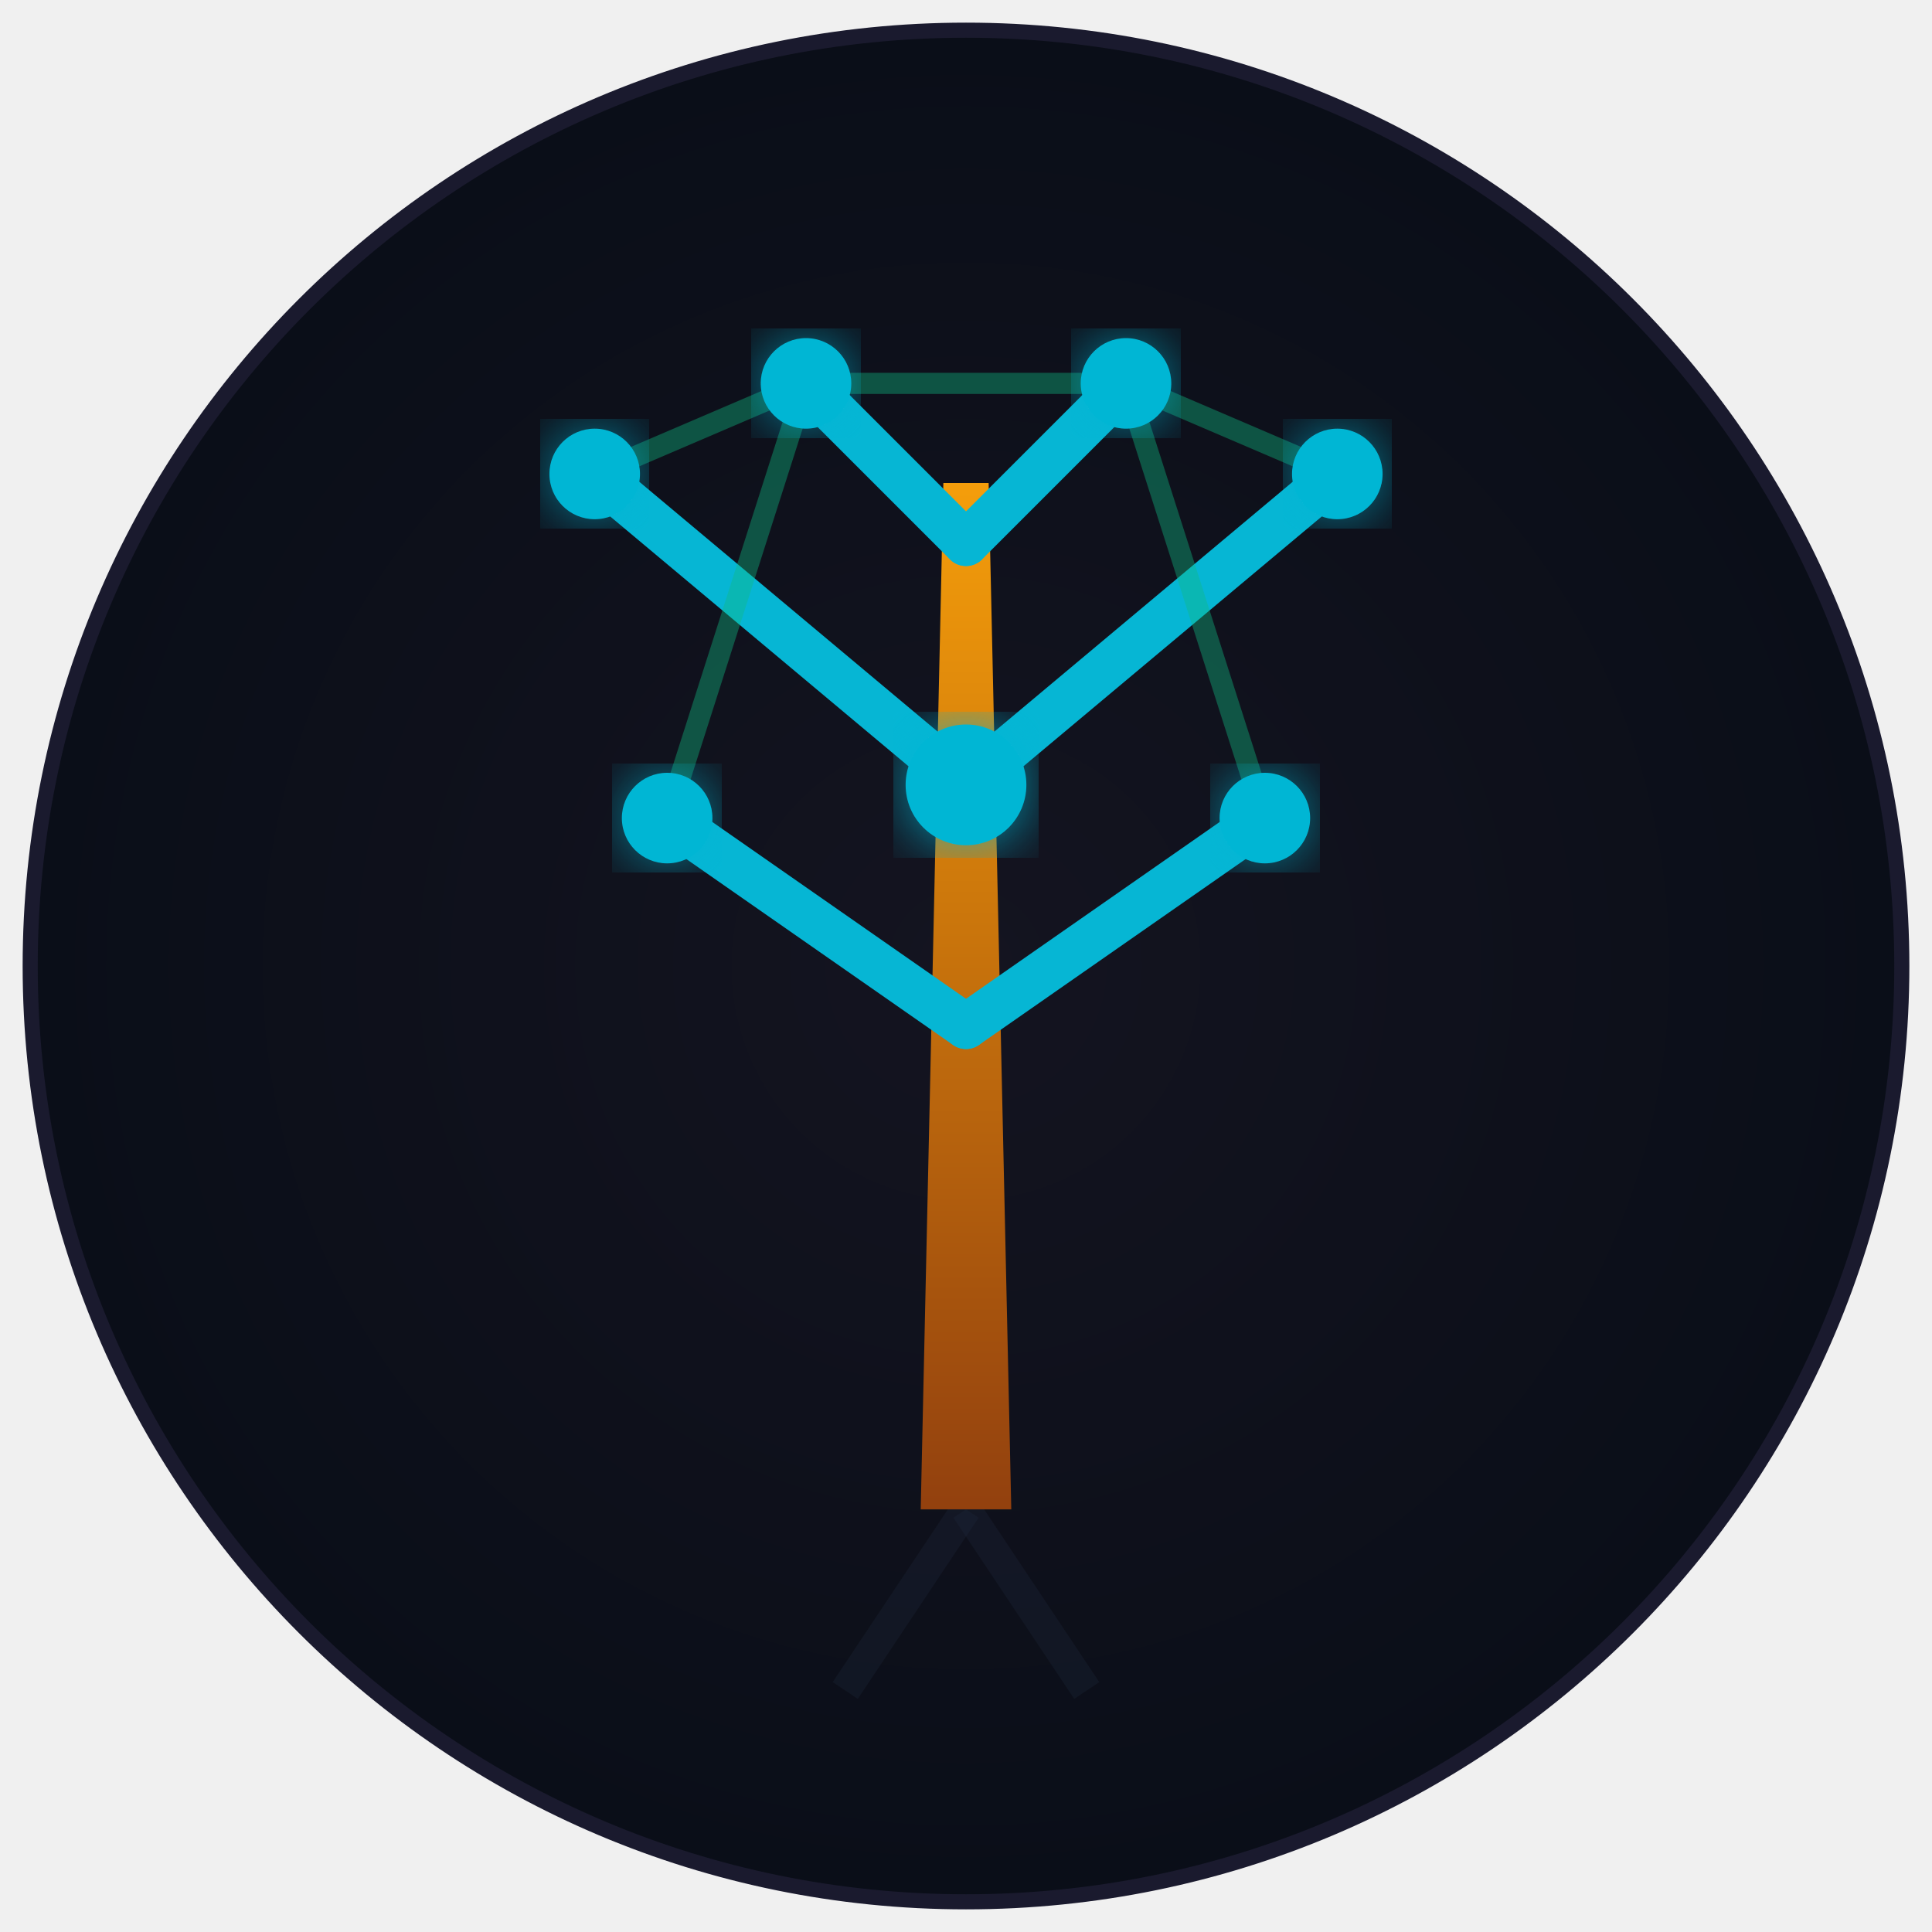
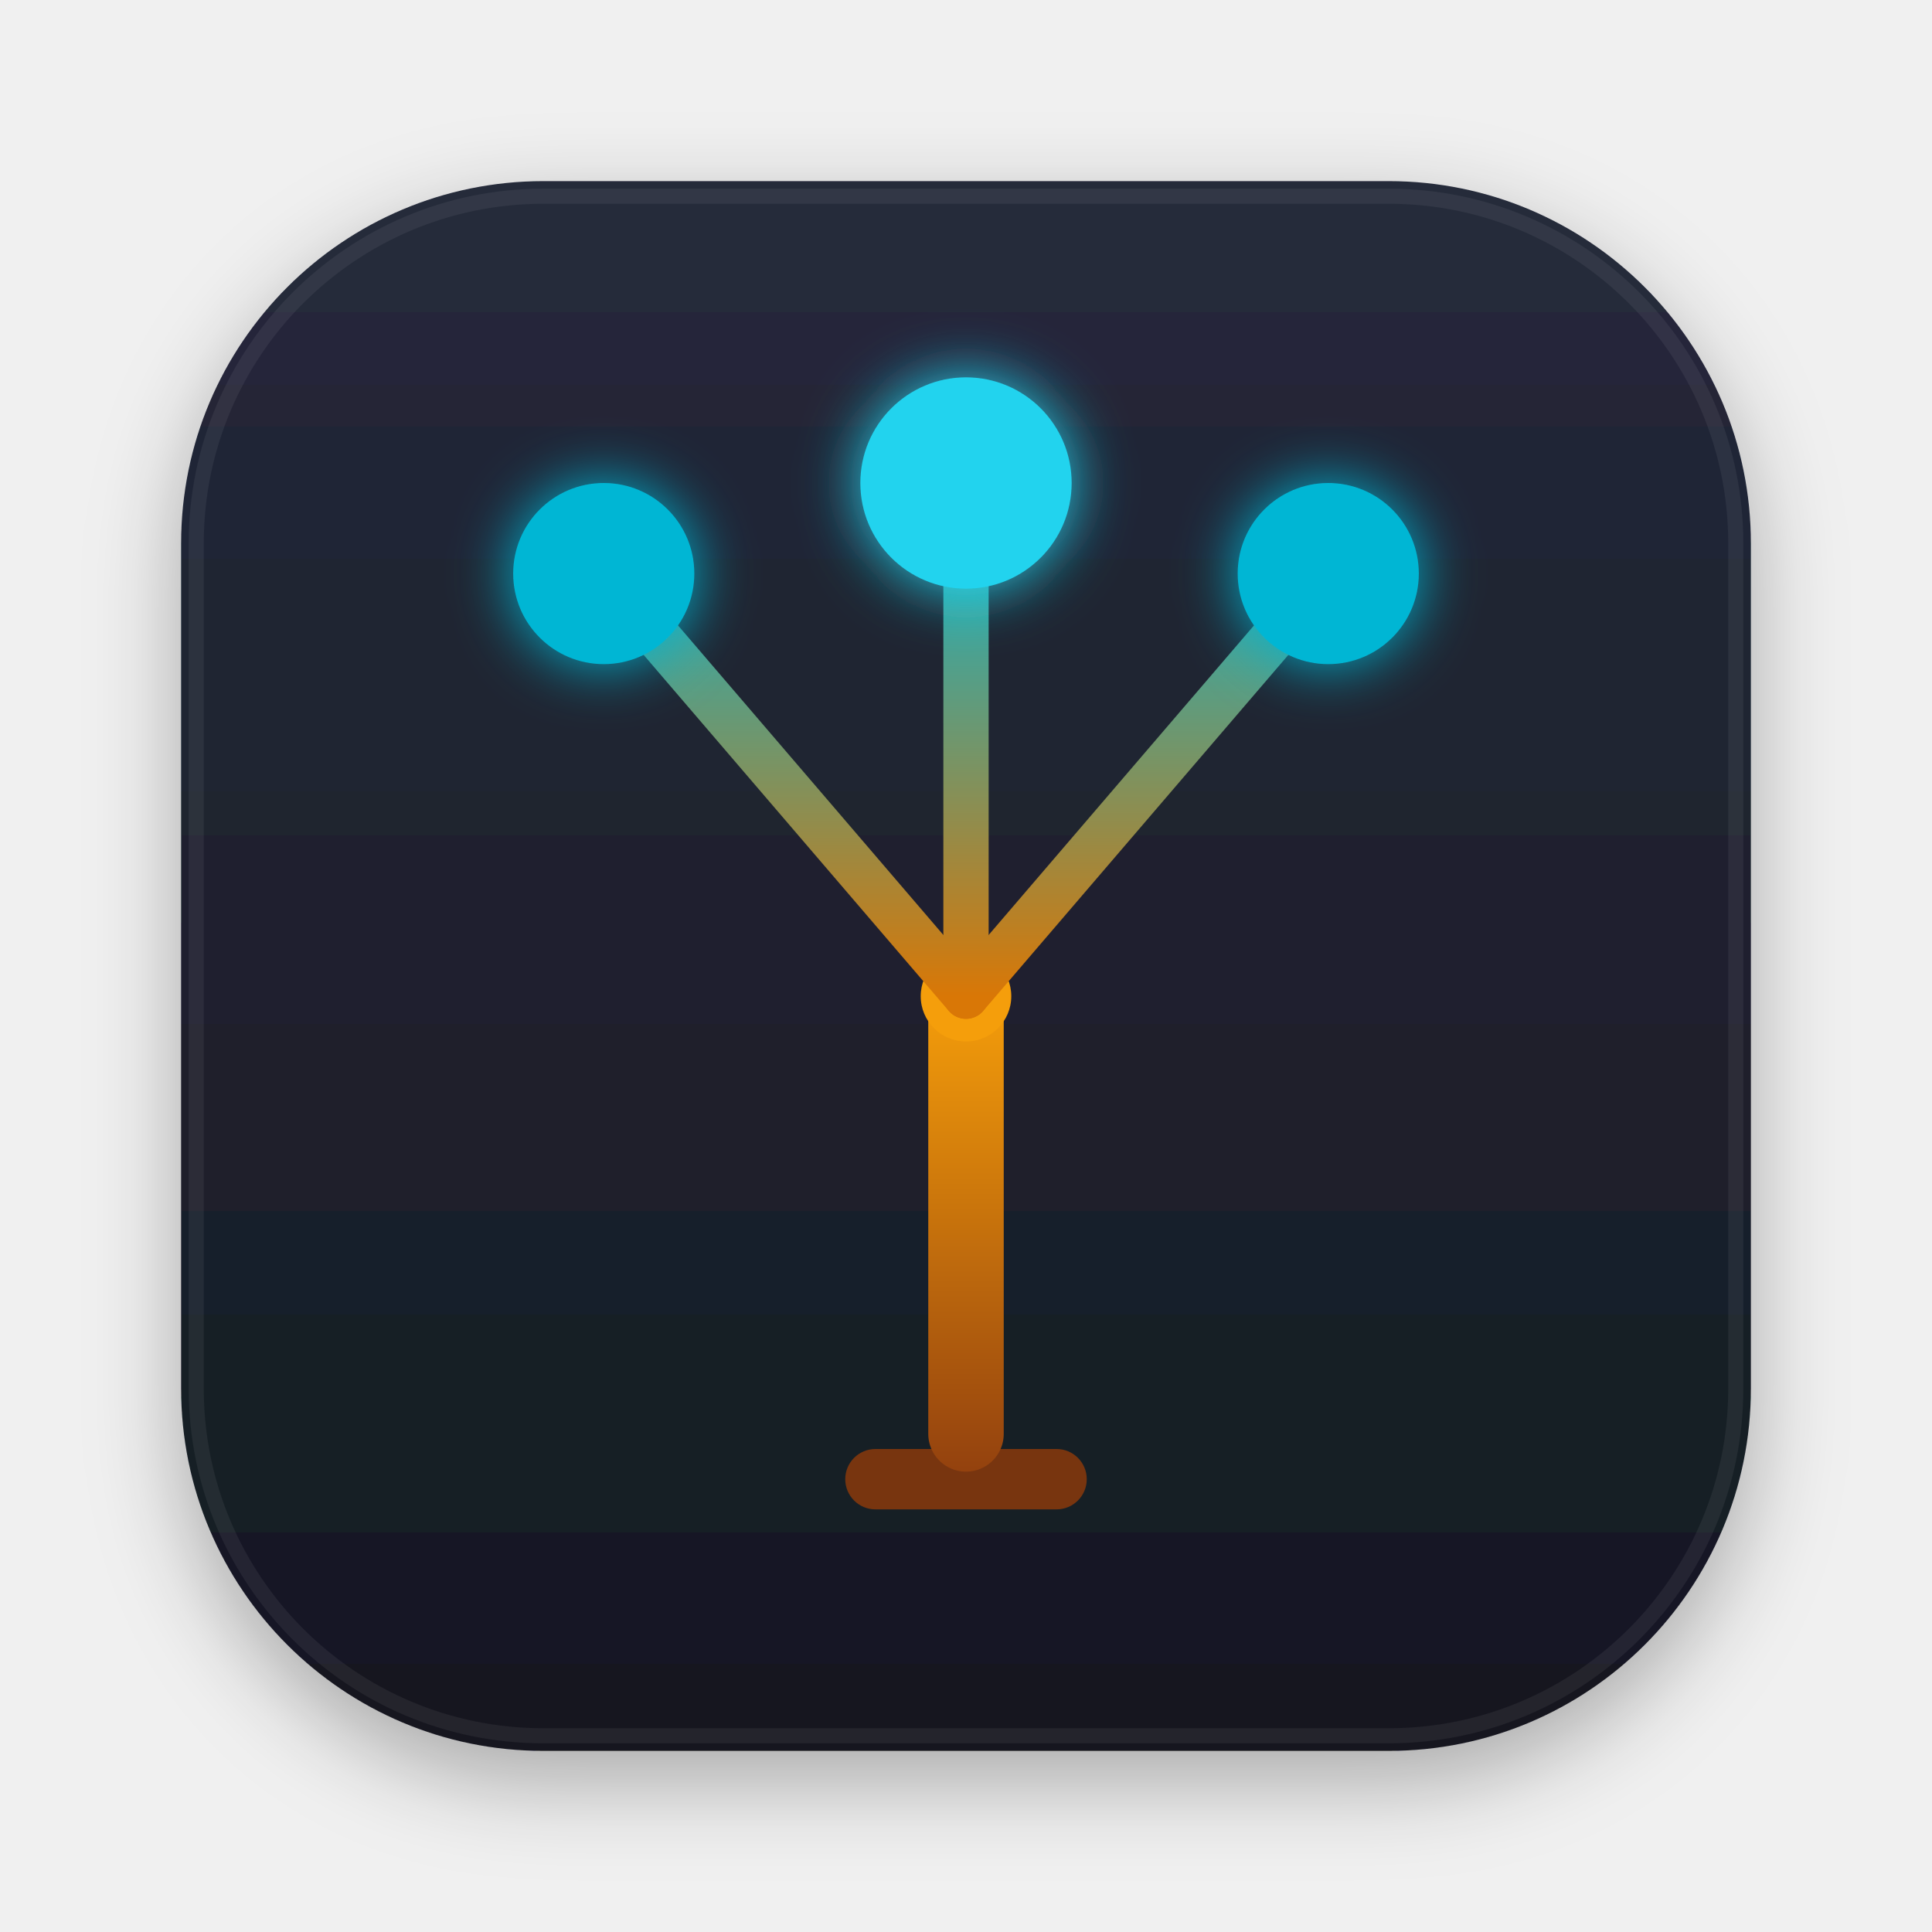
<svg xmlns="http://www.w3.org/2000/svg" viewBox="0 0 64 64">
  <defs>
-     <radialGradient id="bgGrad" cx="50%" cy="50%">
-       <stop offset="0%" style="stop-color:#141420;stop-opacity:1" />
-       <stop offset="100%" style="stop-color:#0a0e18;stop-opacity:1" />
-     </radialGradient>
-     <linearGradient id="trunkGrad" x1="0%" y1="100%" x2="0%" y2="0%">
-       <stop offset="0%" style="stop-color:#92400E;stop-opacity:1" />
-       <stop offset="100%" style="stop-color:#F59E0B;stop-opacity:1" />
+     <linearGradient id="bg" x1="32" y1="6" x2="32" y2="58" gradientUnits="userSpaceOnUse">
+       <stop offset="0%" stop-color="#1c2133" />
+       <stop offset="100%" stop-color="#0c0f18" />
    </linearGradient>
-     <filter id="glow">
-       <feGaussianBlur stdDeviation="1.2" result="coloredBlur" />
+     <linearGradient id="trunk" x1="32" y1="49" x2="32" y2="33" gradientUnits="userSpaceOnUse">
+       <stop offset="0%" stop-color="#92400E" />
+       <stop offset="100%" stop-color="#F59E0B" />
+     </linearGradient>
+     <linearGradient id="branch" x1="32" y1="33" x2="32" y2="16" gradientUnits="userSpaceOnUse">
+       <stop offset="0%" stop-color="#D97706" />
+       <stop offset="100%" stop-color="#06B6D4" />
+     </linearGradient>
+     <filter id="shadow" x="-15%" y="-10%" width="130%" height="135%">
+       <feGaussianBlur in="SourceAlpha" stdDeviation="1.5" result="blur" />
+       <feOffset in="blur" dx="0" dy="1" result="offset" />
+       <feFlood flood-color="#000" flood-opacity="0.3" result="color" />
+       <feComposite in="color" in2="offset" operator="in" result="shadow" />
      <feMerge>
-         <feMergeNode in="coloredBlur" />
+         <feMergeNode in="shadow" />
+         <feMergeNode in="SourceGraphic" />
+       </feMerge>
+     </filter>
+     <filter id="glow" x="-80%" y="-80%" width="260%" height="260%">
+       <feGaussianBlur in="SourceGraphic" stdDeviation="1" result="blur" />
+       <feMerge>
+         <feMergeNode in="blur" />
        <feMergeNode in="SourceGraphic" />
      </feMerge>
    </filter>
  </defs>
-   <circle cx="32" cy="32" r="31" fill="url(#bgGrad)" stroke="#1a1a2e" stroke-width="0.5" />
-   <line x1="32" y1="50" x2="28" y2="56" stroke="#1e293b" stroke-width="1" opacity="0.3" />
-   <line x1="32" y1="50" x2="36" y2="56" stroke="#1e293b" stroke-width="1" opacity="0.3" />
-   <path d="M 30.5 50 L 31.25 16 L 32.75 16 L 33.5 50 Z" fill="url(#trunkGrad)" />
-   <line x1="32" y1="34" x2="22.1" y2="27.1" stroke="#06B6D4" stroke-width="1.5" stroke-linecap="round" />
-   <line x1="32" y1="34" x2="41.9" y2="27.1" stroke="#06B6D4" stroke-width="1.5" stroke-linecap="round" />
-   <line x1="32" y1="26" x2="19.7" y2="15.7" stroke="#06B6D4" stroke-width="1.5" stroke-linecap="round" />
-   <line x1="32" y1="26" x2="44.3" y2="15.7" stroke="#06B6D4" stroke-width="1.5" stroke-linecap="round" />
-   <line x1="32" y1="18" x2="26.7" y2="12.7" stroke="#06B6D4" stroke-width="1.5" stroke-linecap="round" />
-   <line x1="32" y1="18" x2="37.3" y2="12.7" stroke="#06B6D4" stroke-width="1.5" stroke-linecap="round" />
-   <line x1="22.1" y1="27.1" x2="26.7" y2="12.7" stroke="#10B981" stroke-width="0.7" opacity="0.4" />
-   <line x1="41.9" y1="27.1" x2="37.3" y2="12.7" stroke="#10B981" stroke-width="0.7" opacity="0.4" />
-   <line x1="26.7" y1="12.7" x2="37.3" y2="12.7" stroke="#10B981" stroke-width="0.7" opacity="0.4" />
-   <line x1="19.7" y1="15.7" x2="26.7" y2="12.7" stroke="#10B981" stroke-width="0.7" opacity="0.4" />
-   <line x1="44.3" y1="15.7" x2="37.3" y2="12.7" stroke="#10B981" stroke-width="0.7" opacity="0.4" />
-   <circle cx="22.1" cy="27.1" r="1.5" fill="#06B6D4" filter="url(#glow)" />
-   <circle cx="41.9" cy="27.1" r="1.5" fill="#06B6D4" filter="url(#glow)" />
-   <circle cx="19.7" cy="15.7" r="1.5" fill="#06B6D4" filter="url(#glow)" />
-   <circle cx="44.3" cy="15.7" r="1.5" fill="#06B6D4" filter="url(#glow)" />
-   <circle cx="26.7" cy="12.7" r="1.5" fill="#06B6D4" filter="url(#glow)" />
-   <circle cx="37.3" cy="12.7" r="1.5" fill="#06B6D4" filter="url(#glow)" />
-   <circle cx="32" cy="26" r="2" fill="#06B6D4" filter="url(#glow)" />
+   <rect x="6" y="6" width="52" height="52" rx="12" ry="12" fill="url(#bg)" filter="url(#shadow)" />
+   <rect x="6" y="6" width="52" height="52" rx="12" ry="12" fill="white" opacity="0.04" />
+   <rect x="6.5" y="6.5" width="51" height="51" rx="11.5" ry="11.5" fill="none" stroke="white" stroke-opacity="0.06" stroke-width="0.5" />
+   <rect x="28" y="48" width="8" height="2" rx="1" fill="#78350F" />
+   <line x1="32" y1="47.5" x2="32" y2="33" stroke="url(#trunk)" stroke-width="2.5" stroke-linecap="round" />
+   <circle cx="32" cy="33" r="1.5" fill="#F59E0B" />
+   <line x1="32" y1="33" x2="20" y2="19" stroke="url(#branch)" stroke-width="1.5" stroke-linecap="round" />
+   <line x1="32" y1="32" x2="32" y2="17" stroke="url(#branch)" stroke-width="1.5" stroke-linecap="round" />
+   <line x1="32" y1="33" x2="44" y2="19" stroke="url(#branch)" stroke-width="1.5" stroke-linecap="round" />
+   <circle cx="20" cy="19" r="3" fill="#06B6D4" filter="url(#glow)" />
+   <circle cx="32" cy="16" r="3.5" fill="#22D3EE" filter="url(#glow)" />
+   <circle cx="44" cy="19" r="3" fill="#06B6D4" filter="url(#glow)" />
</svg>
